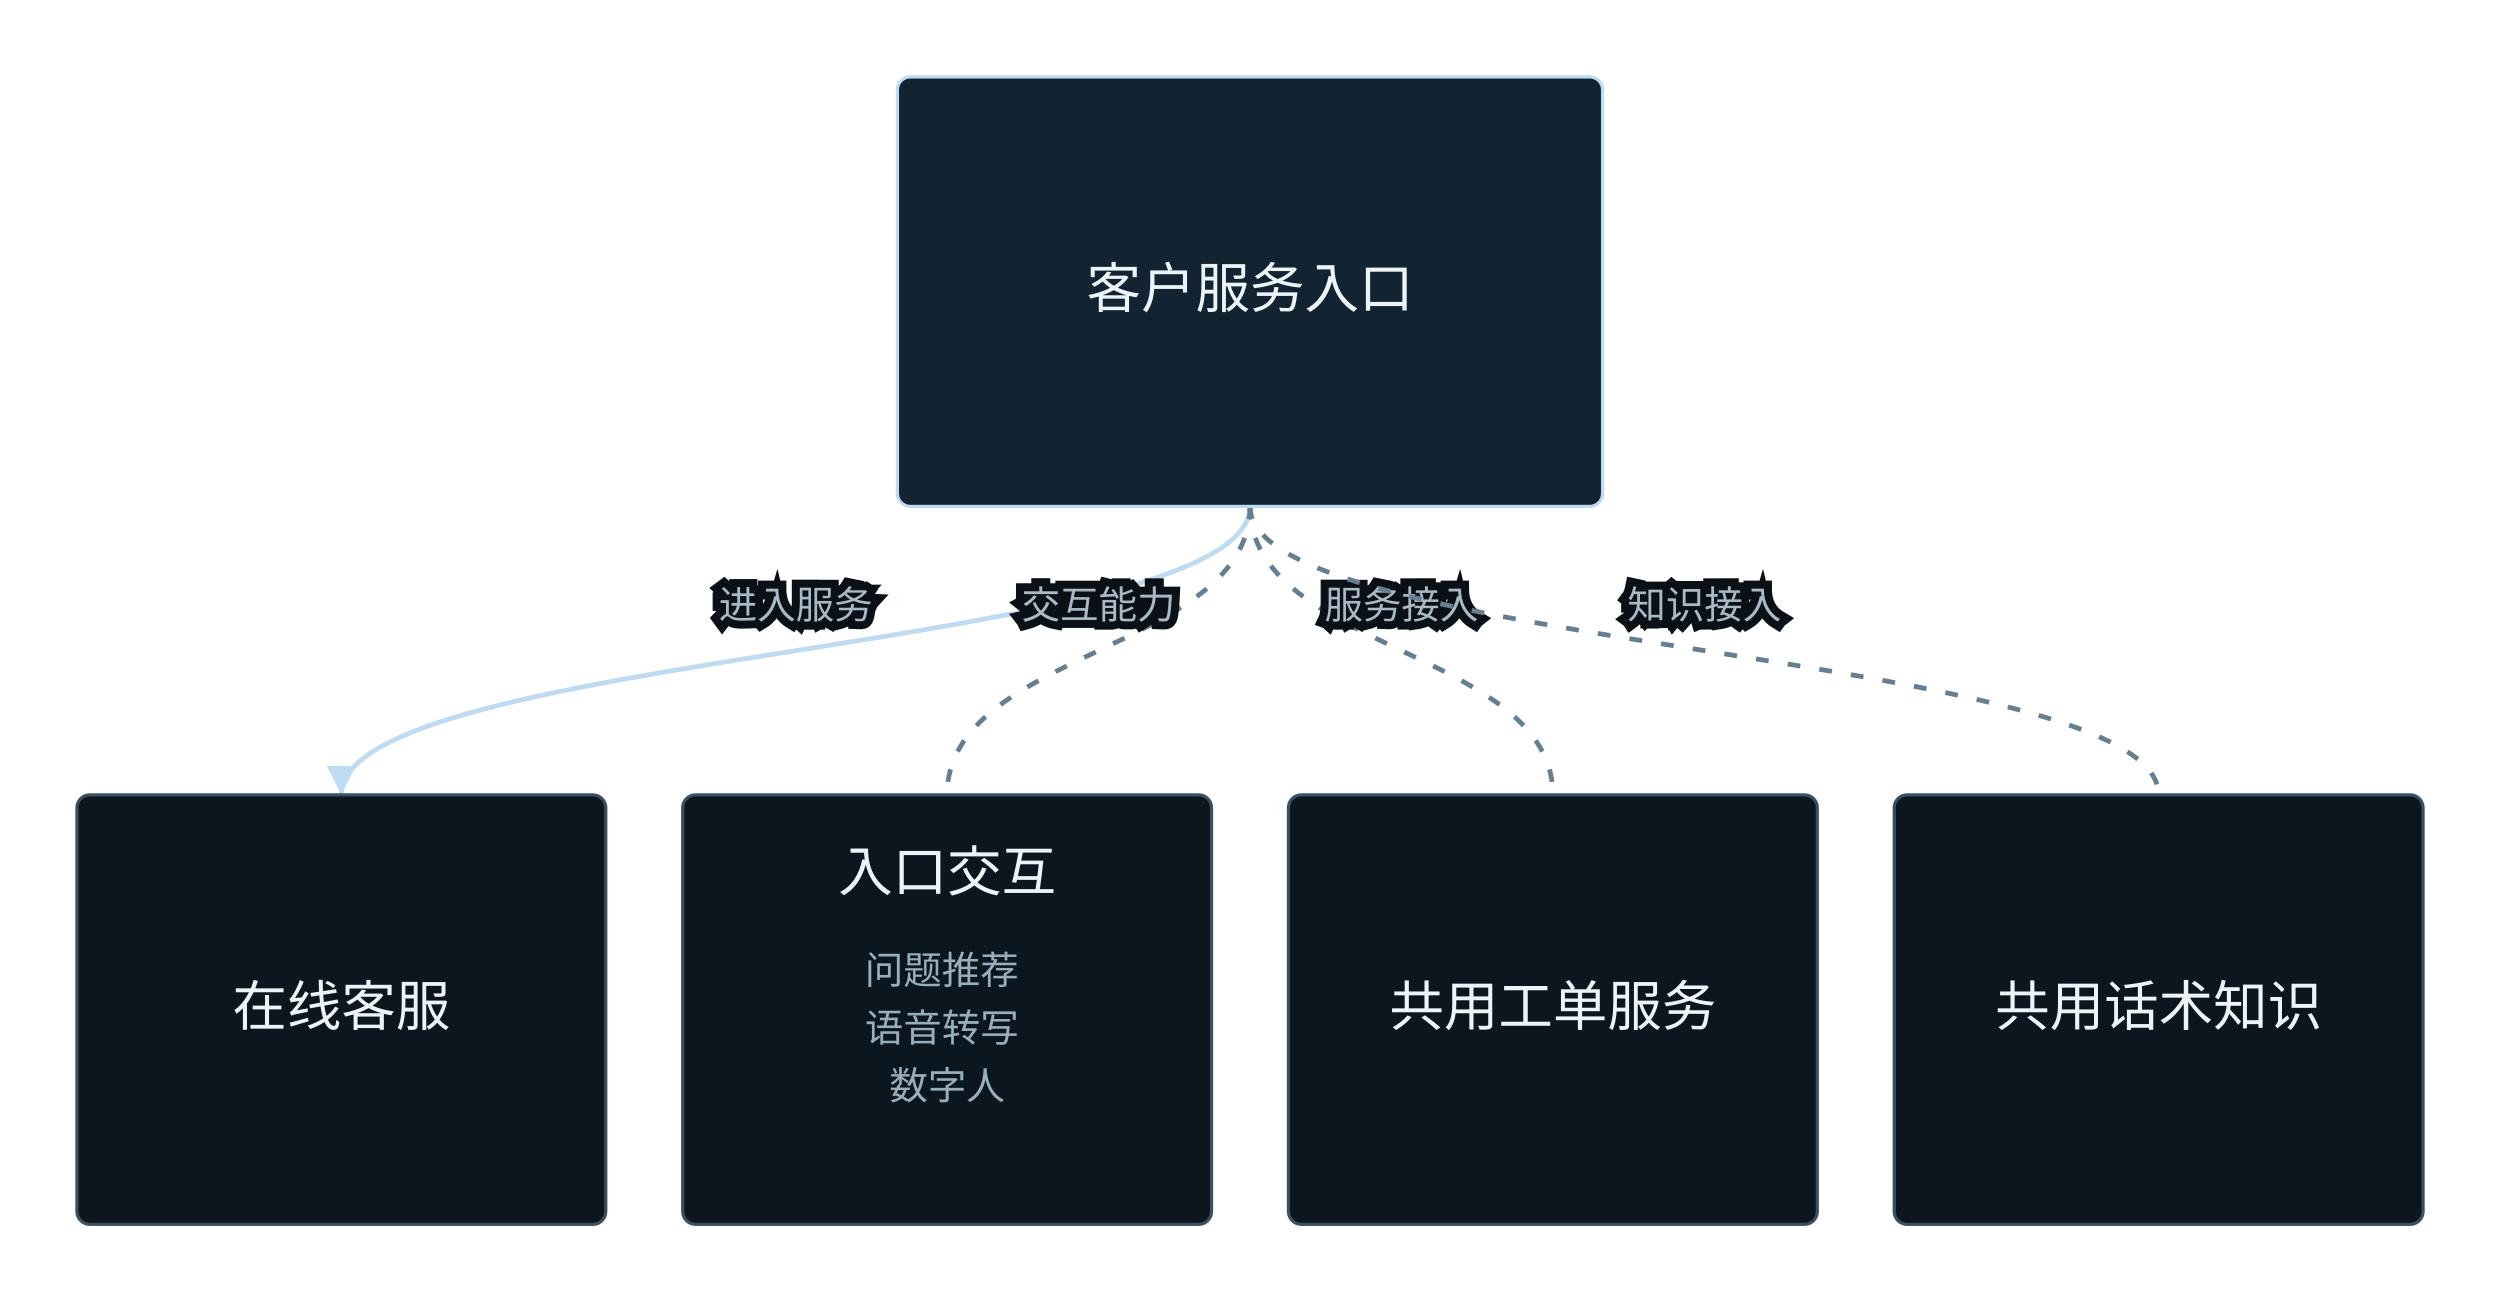
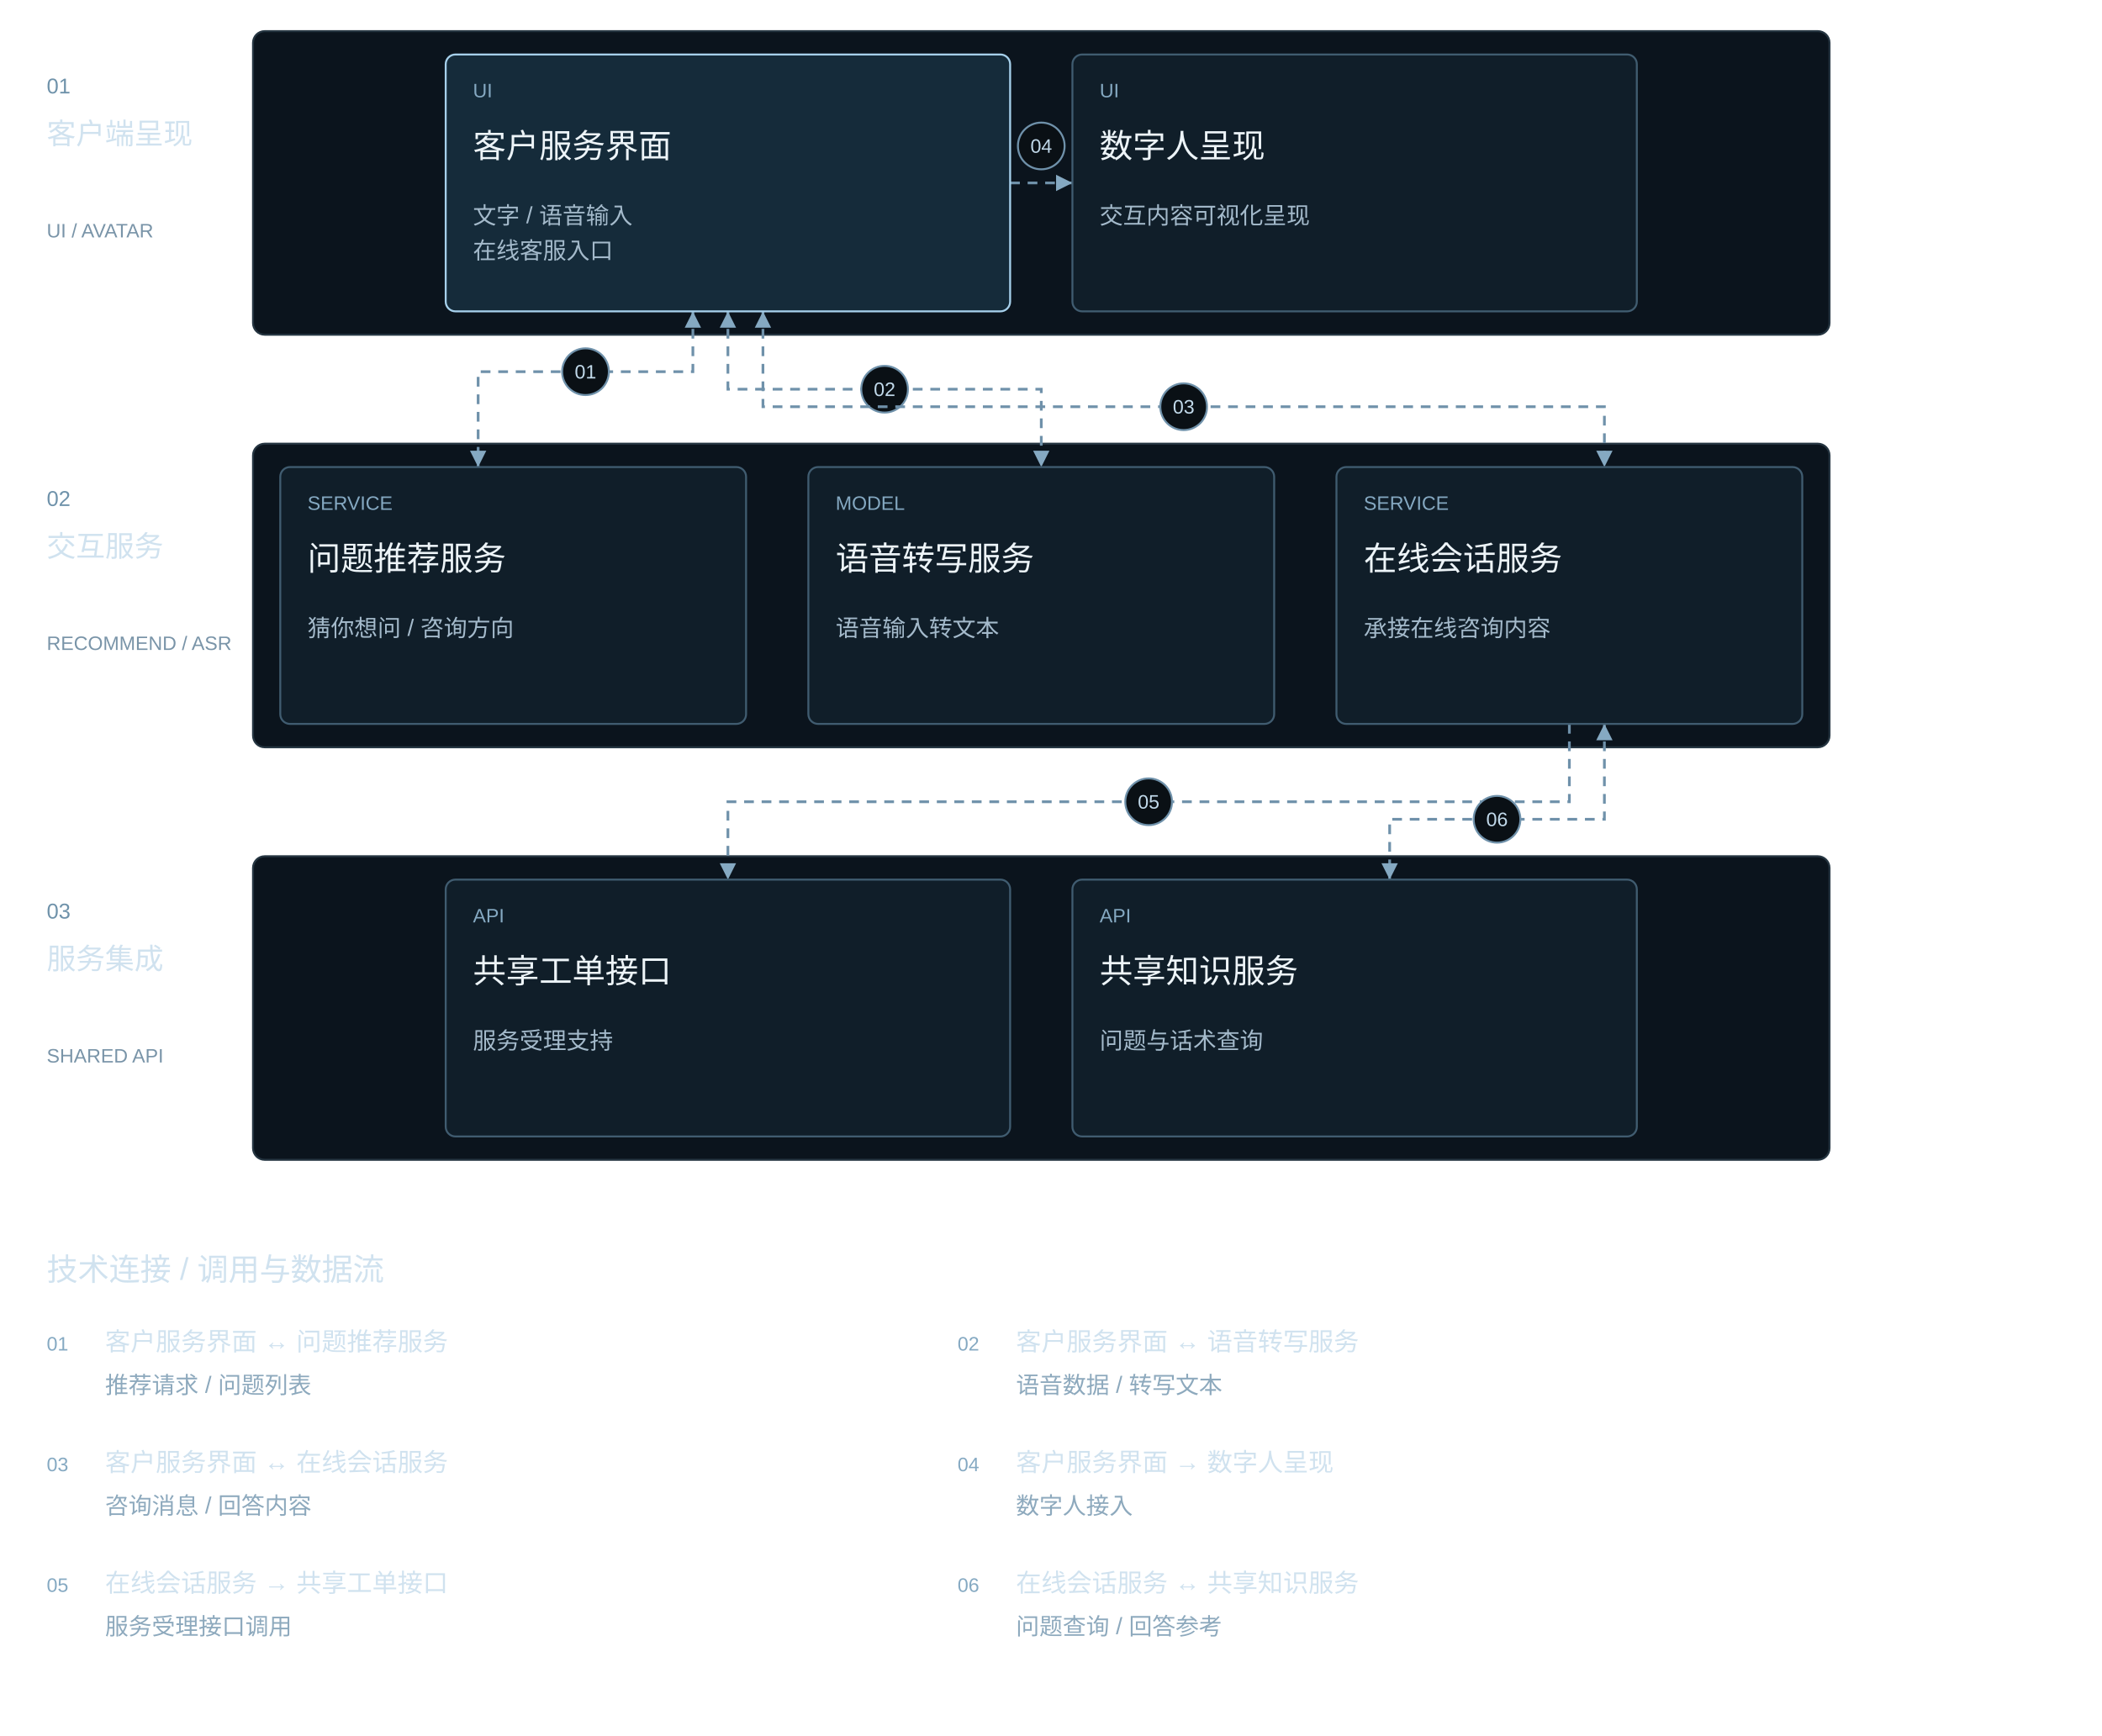
- <svg xmlns="http://www.w3.org/2000/svg" viewBox="0 0 780 406" role="img" aria-labelledby="title-customer-service-digital-human desc-customer-service-digital-human" style="font-family:Arial,'PingFang SC','Microsoft YaHei',sans-serif;background:#0a1015">
+ <svg xmlns="http://www.w3.org/2000/svg" viewBox="0 0 1080 892" role="img" aria-labelledby="title-customer-service-digital-human desc-customer-service-digital-human" style="font-family:Arial,'PingFang SC','Microsoft YaHei',sans-serif;background:#0a1015">
  <defs>
    <marker id="arrow-customer-service-digital-human" viewBox="0 0 10 10" refX="10" refY="5" markerWidth="6" markerHeight="6" orient="auto-start-reverse">
-       <path d="M0 0 L10 5 L0 10" fill="#bedbf2" />
+       <path d="M0 0 L10 5 L0 10" fill="#85a9c2" />
    </marker>
  </defs>
-   <path d="M390 158 C390 203,106.5 203,106.5 248" fill="none" stroke="#bedbf2" stroke-width="1.5" marker-end="url(#arrow-customer-service-digital-human)" />
-   <text x="248.25" y="193" fill="#a9bac6" font-size="12" text-anchor="middle" stroke="#0a1015" stroke-width="5" paint-order="stroke">进入服务</text>
-   <path d="M390 158 C390 203,295.5 203,295.5 248" fill="none" stroke="#657f91" stroke-width="1.5" stroke-dasharray="4 6" />
-   <text x="342.75" y="193" fill="#a9bac6" font-size="12" text-anchor="middle" stroke="#0a1015" stroke-width="5" paint-order="stroke">交互能力</text>
-   <path d="M390 158 C390 203,484.5 203,484.5 248" fill="none" stroke="#657f91" stroke-width="1.5" stroke-dasharray="4 6" />
-   <text x="437.25" y="193" fill="#a9bac6" font-size="12" text-anchor="middle" stroke="#0a1015" stroke-width="5" paint-order="stroke">服务接入</text>
-   <path d="M390 158 C390 203,673.5 203,673.5 248" fill="none" stroke="#657f91" stroke-width="1.5" stroke-dasharray="4 6" />
-   <text x="531.75" y="193" fill="#a9bac6" font-size="12" text-anchor="middle" stroke="#0a1015" stroke-width="5" paint-order="stroke">知识接入</text>
-   <g>
-     <rect x="280" y="24" width="220" height="134" rx="4" fill="#122332" stroke="#bedbf2" />
-     <text x="390" y="96" fill="#edf4f8" font-size="17" text-anchor="middle">
-       <tspan x="390" dy="0">客户服务入口</tspan>
-     </text>
-   </g>
-   <g>
-     <rect x="24" y="248" width="165" height="134" rx="4" fill="#0c161f" stroke="#3a5060" />
-     <text x="106.5" y="320" fill="#edf4f8" font-size="17" text-anchor="middle">
-       <tspan x="106.5" dy="0">在线客服</tspan>
-     </text>
-   </g>
-   <g>
-     <rect x="213" y="248" width="165" height="134" rx="4" fill="#0c161f" stroke="#3a5060" />
-     <text x="295.5" y="278" fill="#edf4f8" font-size="17" text-anchor="middle">
-       <tspan x="295.5" dy="0">入口交互</tspan>
-     </text>
-     <text x="295.5" y="307" fill="#99aebd" font-size="12" text-anchor="middle">
-       <tspan x="295.5" dy="0">问题推荐</tspan>
-       <tspan x="295.5" dy="18">语音转写</tspan>
-       <tspan x="295.5" dy="18">数字人</tspan>
-     </text>
-   </g>
-   <g>
-     <rect x="402" y="248" width="165" height="134" rx="4" fill="#0c161f" stroke="#3a5060" />
-     <text x="484.5" y="320" fill="#edf4f8" font-size="17" text-anchor="middle">
-       <tspan x="484.5" dy="0">共用工单服务</tspan>
-     </text>
-   </g>
-   <g>
-     <rect x="591" y="248" width="165" height="134" rx="4" fill="#0c161f" stroke="#3a5060" />
-     <text x="673.5" y="320" fill="#edf4f8" font-size="17" text-anchor="middle">
-       <tspan x="673.5" dy="0">共用话术知识</tspan>
-     </text>
-   </g>
+   <g data-layer="ui">
+     <rect x="130" y="16" width="810" height="156" rx="6" fill="#0b141d" stroke="#253541" />
+     <text x="24" y="48" fill="#6f92aa" font-size="11" text-anchor="start">
+       <tspan x="24" dy="0">01</tspan>
+     </text>
+     <text x="24" y="74" fill="#d0e2ef" font-size="15" text-anchor="start">
+       <tspan x="24" dy="0">客户端呈现</tspan>
+     </text>
+     <text x="24" y="122" fill="#7994a8" font-size="10" text-anchor="start">
+       <tspan x="24" dy="0">UI / AVATAR</tspan>
+     </text>
+   </g>
+   <g data-layer="service">
+     <rect x="130" y="228" width="810" height="156" rx="6" fill="#0b141d" stroke="#253541" />
+     <text x="24" y="260" fill="#6f92aa" font-size="11" text-anchor="start">
+       <tspan x="24" dy="0">02</tspan>
+     </text>
+     <text x="24" y="286" fill="#d0e2ef" font-size="15" text-anchor="start">
+       <tspan x="24" dy="0">交互服务</tspan>
+     </text>
+     <text x="24" y="334" fill="#7994a8" font-size="10" text-anchor="start">
+       <tspan x="24" dy="0">RECOMMEND / ASR</tspan>
+     </text>
+   </g>
+   <g data-layer="shared">
+     <rect x="130" y="440" width="810" height="156" rx="6" fill="#0b141d" stroke="#253541" />
+     <text x="24" y="472" fill="#6f92aa" font-size="11" text-anchor="start">
+       <tspan x="24" dy="0">03</tspan>
+     </text>
+     <text x="24" y="498" fill="#d0e2ef" font-size="15" text-anchor="start">
+       <tspan x="24" dy="0">服务集成</tspan>
+     </text>
+     <text x="24" y="546" fill="#7994a8" font-size="10" text-anchor="start">
+       <tspan x="24" dy="0">SHARED API</tspan>
+     </text>
+   </g>
+   <g data-edge="01">
+     <path d="M356 160 V191 H245.667 V240" fill="none" stroke="#6f91aa" stroke-width="1.4" stroke-dasharray="5 4" marker-start="url(#arrow-customer-service-digital-human)" marker-end="url(#arrow-customer-service-digital-human)" />
+     <circle cx="300.833" cy="191" r="12" fill="#0a1015" stroke="#6f91aa" />
+     <text x="300.833" y="194.5" fill="#c1d9ea" font-size="10" text-anchor="middle">
+       <tspan x="300.833" dy="0">01</tspan>
+     </text>
+   </g>
+   <g data-edge="02">
+     <path d="M374 160 V200 H535 V240" fill="none" stroke="#6f91aa" stroke-width="1.4" stroke-dasharray="5 4" marker-start="url(#arrow-customer-service-digital-human)" marker-end="url(#arrow-customer-service-digital-human)" />
+     <circle cx="454.5" cy="200" r="12" fill="#0a1015" stroke="#6f91aa" />
+     <text x="454.5" y="203.5" fill="#c1d9ea" font-size="10" text-anchor="middle">
+       <tspan x="454.5" dy="0">02</tspan>
+     </text>
+   </g>
+   <g data-edge="03">
+     <path d="M392 160 V209 H824.333 V240" fill="none" stroke="#6f91aa" stroke-width="1.4" stroke-dasharray="5 4" marker-start="url(#arrow-customer-service-digital-human)" marker-end="url(#arrow-customer-service-digital-human)" />
+     <circle cx="608.167" cy="209" r="12" fill="#0a1015" stroke="#6f91aa" />
+     <text x="608.167" y="212.5" fill="#c1d9ea" font-size="10" text-anchor="middle">
+       <tspan x="608.167" dy="0">03</tspan>
+     </text>
+   </g>
+   <g data-edge="04">
+     <path d="M519 94 H551" fill="none" stroke="#6f91aa" stroke-width="1.4" stroke-dasharray="5 4" marker-end="url(#arrow-customer-service-digital-human)" />
+     <circle cx="535" cy="75" r="12" fill="#0a1015" stroke="#6f91aa" />
+     <text x="535" y="78.5" fill="#c1d9ea" font-size="10" text-anchor="middle">
+       <tspan x="535" dy="0">04</tspan>
+     </text>
+   </g>
+   <g data-edge="05">
+     <path d="M806.333 372 V412 H374 V452" fill="none" stroke="#6f91aa" stroke-width="1.4" stroke-dasharray="5 4" marker-end="url(#arrow-customer-service-digital-human)" />
+     <circle cx="590.167" cy="412" r="12" fill="#0a1015" stroke="#6f91aa" />
+     <text x="590.167" y="415.5" fill="#c1d9ea" font-size="10" text-anchor="middle">
+       <tspan x="590.167" dy="0">05</tspan>
+     </text>
+   </g>
+   <g data-edge="06">
+     <path d="M824.333 372 V421 H714 V452" fill="none" stroke="#6f91aa" stroke-width="1.4" stroke-dasharray="5 4" marker-start="url(#arrow-customer-service-digital-human)" marker-end="url(#arrow-customer-service-digital-human)" />
+     <circle cx="769.167" cy="421" r="12" fill="#0a1015" stroke="#6f91aa" />
+     <text x="769.167" y="424.5" fill="#c1d9ea" font-size="10" text-anchor="middle">
+       <tspan x="769.167" dy="0">06</tspan>
+     </text>
+   </g>
+   <g data-node="client">
+     <rect x="229" y="28" width="290" height="132" rx="5" fill="#152b3a" stroke="#a6d0eb" />
+     <text x="243" y="50" fill="#85a9c2" font-size="10" text-anchor="start">
+       <tspan x="243" dy="0">UI</tspan>
+     </text>
+     <text x="243" y="81" fill="#edf4f8" font-size="17" text-anchor="start">
+       <tspan x="243" dy="0">客户服务界面</tspan>
+     </text>
+     <text x="243" y="115" fill="#a4bacb" font-size="12" text-anchor="start">
+       <tspan x="243" dy="0">文字 / 语音输入</tspan>
+       <tspan x="243" dy="18">在线客服入口</tspan>
+     </text>
+   </g>
+   <g data-node="avatar">
+     <rect x="551" y="28" width="290" height="132" rx="5" fill="#101e29" stroke="#405c70" />
+     <text x="565" y="50" fill="#85a9c2" font-size="10" text-anchor="start">
+       <tspan x="565" dy="0">UI</tspan>
+     </text>
+     <text x="565" y="81" fill="#edf4f8" font-size="17" text-anchor="start">
+       <tspan x="565" dy="0">数字人呈现</tspan>
+     </text>
+     <text x="565" y="115" fill="#a4bacb" font-size="12" text-anchor="start">
+       <tspan x="565" dy="0">交互内容可视化呈现</tspan>
+     </text>
+   </g>
+   <g data-node="recommend">
+     <rect x="144" y="240" width="239.333" height="132" rx="5" fill="#101e29" stroke="#405c70" />
+     <text x="158" y="262" fill="#85a9c2" font-size="10" text-anchor="start">
+       <tspan x="158" dy="0">SERVICE</tspan>
+     </text>
+     <text x="158" y="293" fill="#edf4f8" font-size="17" text-anchor="start">
+       <tspan x="158" dy="0">问题推荐服务</tspan>
+     </text>
+     <text x="158" y="327" fill="#a4bacb" font-size="12" text-anchor="start">
+       <tspan x="158" dy="0">猜你想问 / 咨询方向</tspan>
+     </text>
+   </g>
+   <g data-node="asr">
+     <rect x="415.333" y="240" width="239.333" height="132" rx="5" fill="#101e29" stroke="#405c70" />
+     <text x="429.333" y="262" fill="#85a9c2" font-size="10" text-anchor="start">
+       <tspan x="429.333" dy="0">MODEL</tspan>
+     </text>
+     <text x="429.333" y="293" fill="#edf4f8" font-size="17" text-anchor="start">
+       <tspan x="429.333" dy="0">语音转写服务</tspan>
+     </text>
+     <text x="429.333" y="327" fill="#a4bacb" font-size="12" text-anchor="start">
+       <tspan x="429.333" dy="0">语音输入转文本</tspan>
+     </text>
+   </g>
+   <g data-node="session">
+     <rect x="686.667" y="240" width="239.333" height="132" rx="5" fill="#101e29" stroke="#405c70" />
+     <text x="700.667" y="262" fill="#85a9c2" font-size="10" text-anchor="start">
+       <tspan x="700.667" dy="0">SERVICE</tspan>
+     </text>
+     <text x="700.667" y="293" fill="#edf4f8" font-size="17" text-anchor="start">
+       <tspan x="700.667" dy="0">在线会话服务</tspan>
+     </text>
+     <text x="700.667" y="327" fill="#a4bacb" font-size="12" text-anchor="start">
+       <tspan x="700.667" dy="0">承接在线咨询内容</tspan>
+     </text>
+   </g>
+   <g data-node="ticket">
+     <rect x="229" y="452" width="290" height="132" rx="5" fill="#101e29" stroke="#405c70" />
+     <text x="243" y="474" fill="#85a9c2" font-size="10" text-anchor="start">
+       <tspan x="243" dy="0">API</tspan>
+     </text>
+     <text x="243" y="505" fill="#edf4f8" font-size="17" text-anchor="start">
+       <tspan x="243" dy="0">共享工单接口</tspan>
+     </text>
+     <text x="243" y="539" fill="#a4bacb" font-size="12" text-anchor="start">
+       <tspan x="243" dy="0">服务受理支持</tspan>
+     </text>
+   </g>
+   <g data-node="knowledge">
+     <rect x="551" y="452" width="290" height="132" rx="5" fill="#101e29" stroke="#405c70" />
+     <text x="565" y="474" fill="#85a9c2" font-size="10" text-anchor="start">
+       <tspan x="565" dy="0">API</tspan>
+     </text>
+     <text x="565" y="505" fill="#edf4f8" font-size="17" text-anchor="start">
+       <tspan x="565" dy="0">共享知识服务</tspan>
+     </text>
+     <text x="565" y="539" fill="#a4bacb" font-size="12" text-anchor="start">
+       <tspan x="565" dy="0">问题与话术查询</tspan>
+     </text>
+   </g>
+   <text x="24" y="658" fill="#d0e2ef" font-size="16" text-anchor="start">
+     <tspan x="24" dy="0">技术连接 / 调用与数据流</tspan>
+   </text>
+   <text x="24" y="694" fill="#85a9c2" font-size="10" text-anchor="start">
+     <tspan x="24" dy="0">01</tspan>
+   </text>
+   <text x="54" y="694" fill="#d0e2ef" font-size="13" text-anchor="start">
+     <tspan x="54" dy="0">客户服务界面 ↔ 问题推荐服务</tspan>
+   </text>
+   <text x="54" y="716" fill="#8da9bd" font-size="12" text-anchor="start">
+     <tspan x="54" dy="0">推荐请求 / 问题列表</tspan>
+   </text>
+   <text x="492" y="694" fill="#85a9c2" font-size="10" text-anchor="start">
+     <tspan x="492" dy="0">02</tspan>
+   </text>
+   <text x="522" y="694" fill="#d0e2ef" font-size="13" text-anchor="start">
+     <tspan x="522" dy="0">客户服务界面 ↔ 语音转写服务</tspan>
+   </text>
+   <text x="522" y="716" fill="#8da9bd" font-size="12" text-anchor="start">
+     <tspan x="522" dy="0">语音数据 / 转写文本</tspan>
+   </text>
+   <text x="24" y="756" fill="#85a9c2" font-size="10" text-anchor="start">
+     <tspan x="24" dy="0">03</tspan>
+   </text>
+   <text x="54" y="756" fill="#d0e2ef" font-size="13" text-anchor="start">
+     <tspan x="54" dy="0">客户服务界面 ↔ 在线会话服务</tspan>
+   </text>
+   <text x="54" y="778" fill="#8da9bd" font-size="12" text-anchor="start">
+     <tspan x="54" dy="0">咨询消息 / 回答内容</tspan>
+   </text>
+   <text x="492" y="756" fill="#85a9c2" font-size="10" text-anchor="start">
+     <tspan x="492" dy="0">04</tspan>
+   </text>
+   <text x="522" y="756" fill="#d0e2ef" font-size="13" text-anchor="start">
+     <tspan x="522" dy="0">客户服务界面 → 数字人呈现</tspan>
+   </text>
+   <text x="522" y="778" fill="#8da9bd" font-size="12" text-anchor="start">
+     <tspan x="522" dy="0">数字人接入</tspan>
+   </text>
+   <text x="24" y="818" fill="#85a9c2" font-size="10" text-anchor="start">
+     <tspan x="24" dy="0">05</tspan>
+   </text>
+   <text x="54" y="818" fill="#d0e2ef" font-size="13" text-anchor="start">
+     <tspan x="54" dy="0">在线会话服务 → 共享工单接口</tspan>
+   </text>
+   <text x="54" y="840" fill="#8da9bd" font-size="12" text-anchor="start">
+     <tspan x="54" dy="0">服务受理接口调用</tspan>
+   </text>
+   <text x="492" y="818" fill="#85a9c2" font-size="10" text-anchor="start">
+     <tspan x="492" dy="0">06</tspan>
+   </text>
+   <text x="522" y="818" fill="#d0e2ef" font-size="13" text-anchor="start">
+     <tspan x="522" dy="0">在线会话服务 ↔ 共享知识服务</tspan>
+   </text>
+   <text x="522" y="840" fill="#8da9bd" font-size="12" text-anchor="start">
+     <tspan x="522" dy="0">问题查询 / 回答参考</tspan>
+   </text>
</svg>
